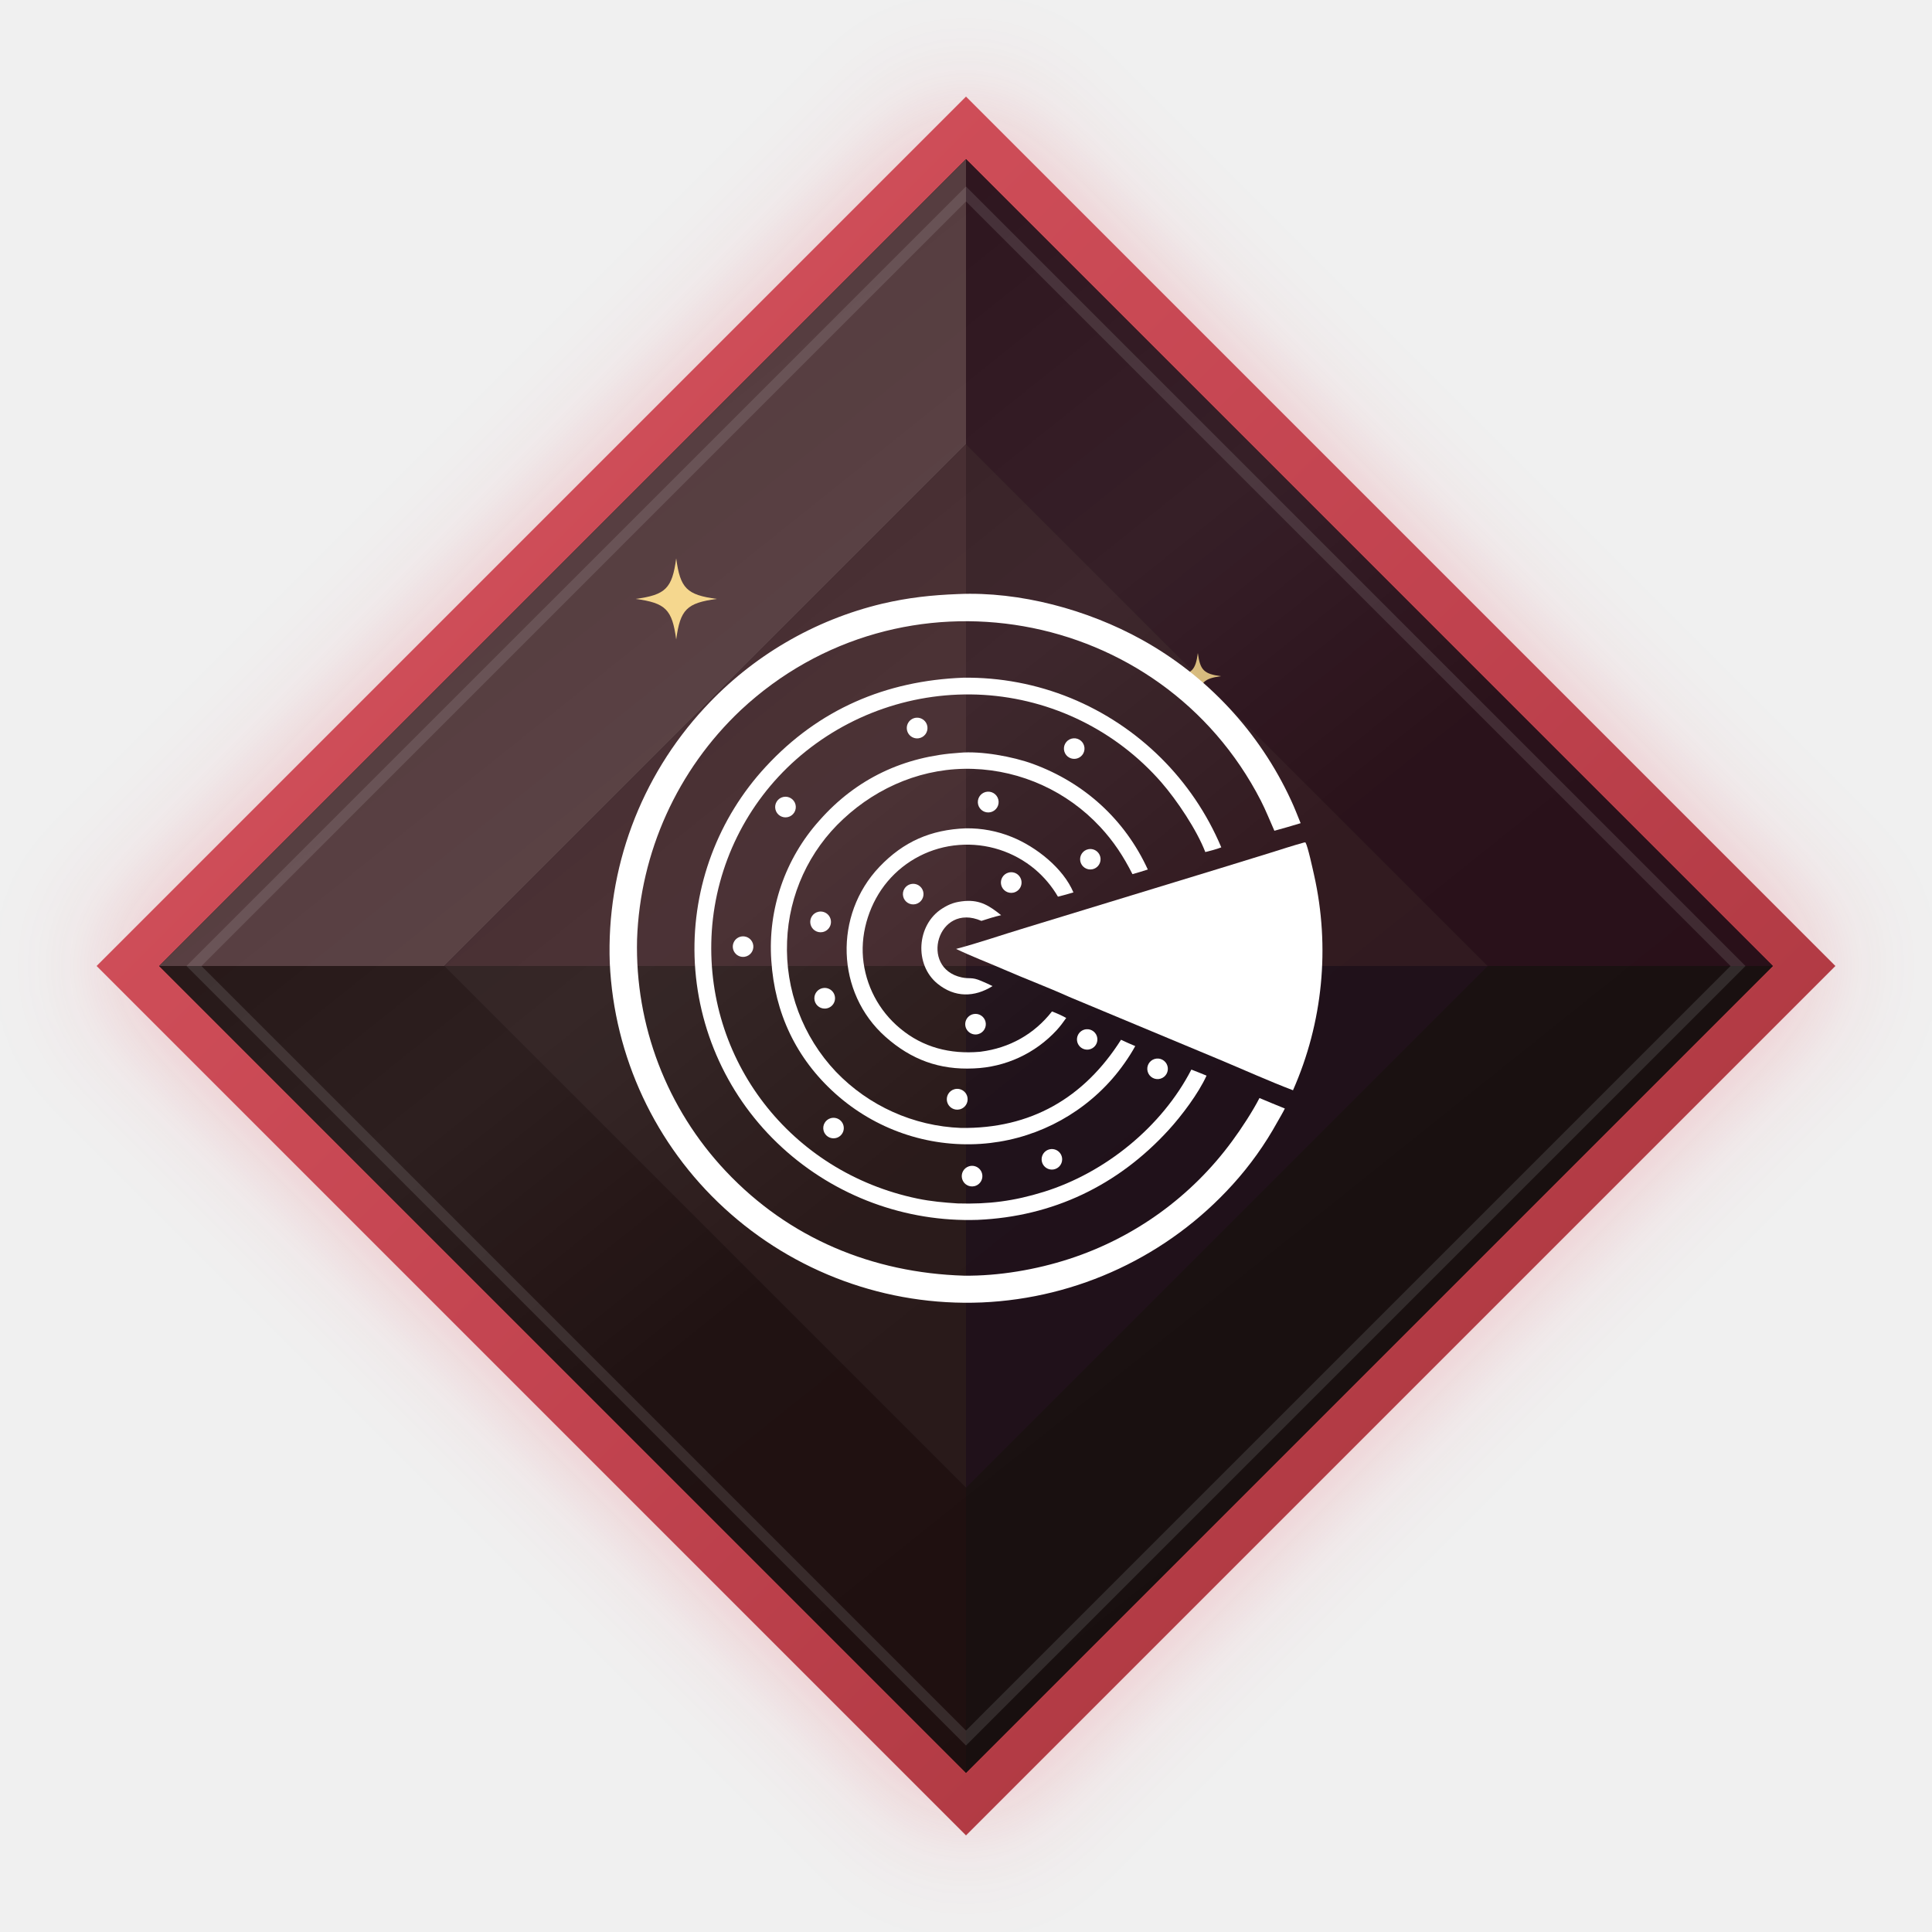
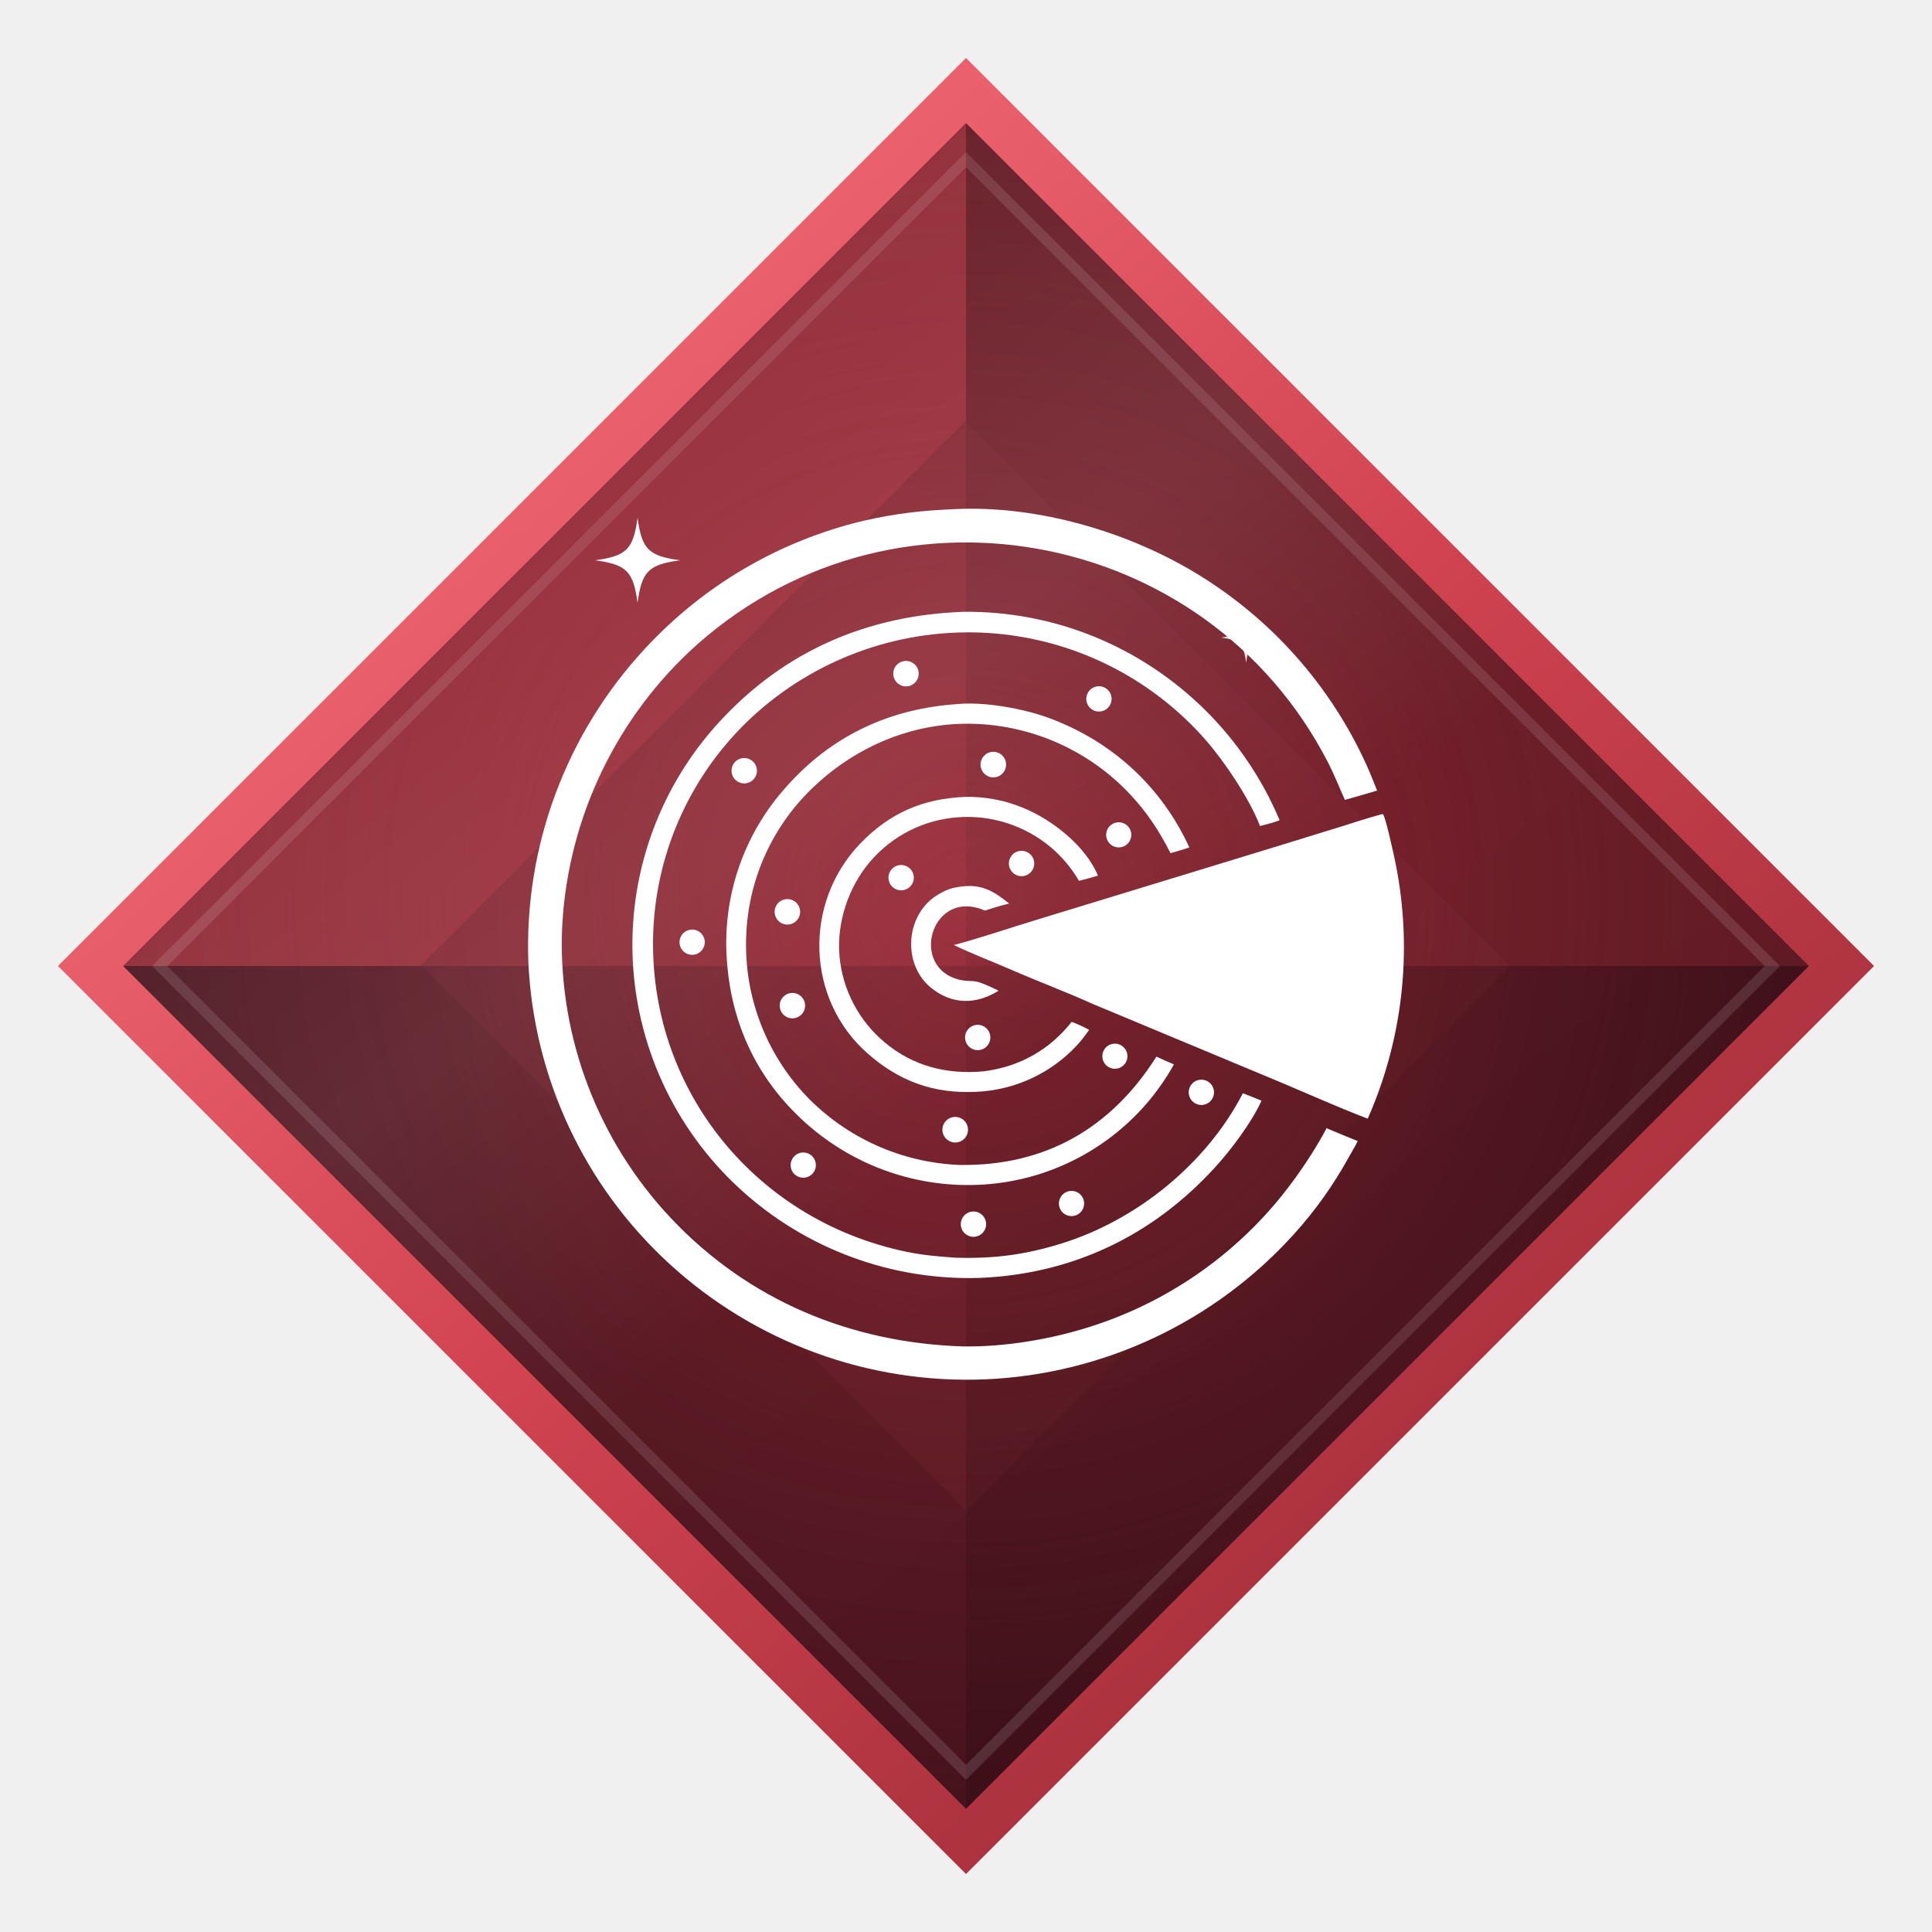
<svg xmlns="http://www.w3.org/2000/svg" viewBox="0 0 200 200" width="200" height="200" role="img" aria-label="radar">
  <defs>
-     <linearGradient id="rb_radar" x1="0" y1="0" x2="1" y2="1">
-       <stop offset="0" stop-color="#DA5660" />
-       <stop offset=".55" stop-color="#C0424E" />
-       <stop offset="1" stop-color="#A13238" />
+     <linearGradient id="rb_radar" x1=".05" y1="0" x2=".95" y2="1">
+       <stop offset="0" stop-color="#FF7A84" />
+       <stop offset=".5" stop-color="#D14351" />
+       <stop offset="1" stop-color="#8E2530" />
    </linearGradient>
    <linearGradient id="st_radar" x1=".1" y1="0" x2=".9" y2="1">
      <stop offset="0" stop-color="#fff" stop-opacity="0" />
-       <stop offset=".40" stop-color="#fff" stop-opacity=".075" />
+       <stop offset=".38" stop-color="#fff" stop-opacity=".10" />
      <stop offset=".56" stop-color="#fff" stop-opacity=".02" />
      <stop offset="1" stop-color="#fff" stop-opacity="0" />
    </linearGradient>
-     <filter id="g1_radar" x="-45%" y="-45%" width="190%" height="190%">
-       <feGaussianBlur stdDeviation="6" />
-     </filter>
-     <filter id="g2_radar" x="-60%" y="-60%" width="220%" height="220%">
-       <feGaussianBlur stdDeviation="13" />
-     </filter>
+     <radialGradient id="ig_radar" cx=".5" cy=".46" r=".55">
+       <stop offset="0" stop-color="#B22C3A" stop-opacity="0.55" />
+       <stop offset=".6" stop-color="#B22C3A" stop-opacity=".18" />
+       <stop offset="1" stop-color="#B22C3A" stop-opacity="0" />
+     </radialGradient>
    <clipPath id="cp_radar">
-       <path d="M100.00,16.48 L183.52,100.00 L100.00,183.52 L16.48,100.00 Z" />
+       <path d="M100.00,12.77 L187.23,100.00 L100.00,187.23 L12.77,100.00 Z" />
    </clipPath>
    <mask id="pk_radar" maskUnits="userSpaceOnUse" x="0" y="0" width="200" height="200">
-       <g transform="translate(57.195,55.356) scale(0.098381)">
+       <g transform="translate(47.413,45.154) scale(0.120864)">
        <path fill="#fff" d="M 426.679,62.421 C 491.875,59.492 563.216,78.923 620.01,110.384 C 688.96,148.558 743.96,207.699 777.038,279.234 C 780.645,286.899 784.008,295.6 787.2,303.508 C 778.037,306.308 768.831,308.967 759.585,311.486 C 754.874,300.986 750.58,289.988 745.334,279.775 C 640.405,75.503 367.152,26.605 198.061,184.573 C 131.416,247.484 92.228,334.11 88.979,425.7 C 86.691,516.155 120.243,603.85 182.324,669.678 C 248.841,740.324 336.667,776.688 433.005,779.637 C 469.475,780.064 509.052,773.307 543.708,762.011 C 612.494,739.692 672.504,696.28 715.226,637.932 C 724.391,625.595 736.917,606.405 743.894,592.714 C 752.761,596.469 761.661,600.144 770.594,603.739 C 768.592,607.898 765.061,613.799 762.731,617.936 C 749.699,641.563 733.965,663.594 715.846,683.588 C 647.962,758.703 552.787,803.454 451.636,807.817 C 351.763,811.922 254.341,776.235 180.753,708.587 C 108.131,641.913 64.819,549.228 60.262,450.747 C 56.584,351.464 92.506,254.789 160.122,181.997 C 210.194,127.732 275.299,89.616 347.127,72.513 C 374.594,66.114 398.709,63.504 426.679,62.421 Z" />
        <path fill="#fff" d="M 791.18,323.743 L 792.343,323.832 C 794.837,328.035 800.026,352.233 801.364,358.105 C 818.393,434.018 810.612,513.392 779.166,584.553 C 752.999,574.552 726.762,562.684 700.81,551.837 L 543.75,486.332 C 521.059,476.089 497.397,467.248 474.554,457.285 C 457.943,450.041 441.015,443.697 424.676,435.807 C 448.85,429.393 472.38,421.198 496.38,413.951 L 699.419,351.909 L 754.473,334.944 C 766.626,331.168 778.922,327.091 791.18,323.743 Z" />
        <path fill="#fff" d="M 432.237,150.432 C 470.942,149.922 509.354,157.195 545.193,171.818 C 616.727,201.182 673.722,257.678 703.714,328.951 C 698.779,330.91 692.09,332.596 686.906,333.893 C 677.816,310.364 657.008,279.332 640.567,260.434 C 593.01,206.014 525.641,172.907 453.504,168.505 C 381.452,164.212 310.628,188.596 256.49,236.334 C 204.33,282.439 172.412,347.222 167.64,416.675 C 158.661,552.504 250.585,670.833 384.084,698.546 C 398.206,701.478 411.862,702.671 426.24,703.613 C 458.968,704.582 485.626,701.184 517.09,691.391 C 581.45,671.359 641.208,622.985 672.228,562.775 C 677.363,564.656 683.076,567.099 688.199,569.159 C 679.754,587.802 662.009,611.349 648.313,626.337 C 594.892,684.799 526.461,717.482 447.39,720.912 C 371.49,723.444 297.621,696.129 241.63,644.825 C 185.086,593.07 151.855,520.662 149.485,444.045 C 147.271,370.065 174.235,298.182 224.558,243.91 C 280.263,183.666 350.648,153.565 432.237,150.432 Z" />
        <path fill="#fff" d="M 428.368,229.413 C 450.853,227.293 484.388,233.392 505.543,241.145 C 559.712,260.998 602.319,299.72 626.402,352.259 C 621.055,353.999 615.672,355.626 610.256,357.141 C 600.77,338.433 590.537,322.722 576.166,307.304 C 541.528,270.076 493.502,248.156 442.683,246.379 C 391.603,244.591 343.054,264.511 305.945,299.121 C 269.91,332.474 248.641,378.804 246.838,427.872 C 244.732,478.699 263.292,528.213 298.289,565.132 C 332.818,601.077 379.933,622.242 429.738,624.183 C 503.109,625.195 559.245,592.803 598.204,531.418 C 603.183,533.801 608.108,535.892 613.178,538.062 C 606.908,549.587 597.661,562.605 588.968,572.524 C 553.724,612.818 503.898,637.435 450.481,640.946 C 394.347,644.626 339.51,625.547 297.756,588.198 C 256.264,551.084 233.79,503.128 230.221,447.896 C 226.483,394.033 244.719,340.952 280.772,300.76 C 319.649,256.577 369.889,233.136 428.368,229.413 Z" />
        <path fill="#fff" d="M 434.793,308.929 C 451.498,308.653 468.084,311.777 483.544,318.111 C 508.862,328.403 537.339,350.73 548.135,376.366 C 542.502,378.099 537.557,379.402 531.845,380.82 C 525.52,369.988 517.406,360.305 507.849,352.18 C 485.544,333.4 456.744,324.152 427.675,326.436 C 398.438,328.648 371.323,342.542 352.45,364.982 C 334.27,386.577 324.276,416.818 326.716,445.026 C 329.249,474.027 343.285,500.808 365.693,519.391 C 389.778,539.581 418.56,546.713 449.424,544.071 C 449.86,544.024 450.294,543.972 450.728,543.917 C 480.859,540.049 506.822,525.574 525.557,501.618 C 530.716,503.523 535.725,505.808 540.544,508.456 C 537.363,512.993 534.324,517.128 530.577,521.237 C 508.009,545.776 476.581,560.291 443.267,561.561 C 406.999,563.256 377.465,552.304 350.478,528.391 C 298.024,481.91 295.929,399.896 344.022,349.43 C 369.407,322.793 398.16,310.344 434.793,308.929 Z" />
        <path fill="#fff" d="M 433.912,385.41 C 450.1,384.127 460.105,390.676 472.048,400.308 C 464.666,401.991 458.553,404.01 451.31,406.312 C 405.182,386.236 385.482,456.075 430.508,465.778 C 439.242,467.661 440.802,465.074 451.024,469.461 C 455.328,471.28 458.845,472.832 463.02,474.926 C 443.949,486.879 423.312,487.14 405.233,472.5 C 380.407,452.397 383.079,410.374 410.005,393.346 C 418.256,388.129 424.144,386.296 433.912,385.41 Z" />
        <path fill="#fff" d="M 422.862,583.458 C 426.654,582.384 430.731,583.43 433.538,586.196 C 436.346,588.963 437.451,593.024 436.433,596.832 C 435.415,600.64 432.431,603.608 428.617,604.604 C 422.804,606.123 416.851,602.677 415.273,596.88 C 413.695,591.082 417.08,585.095 422.862,583.458 Z" />
        <path fill="#fff" d="M 457.788,270.353 C 463.827,269.966 469.034,274.554 469.411,280.594 C 469.788,286.634 465.192,291.833 459.152,292.201 C 453.124,292.568 447.939,287.984 447.562,281.957 C 447.186,275.931 451.762,270.738 457.788,270.353 Z" />
        <path fill="#fff" d="M 279.754,396.737 C 283.599,395.887 287.603,397.175 290.232,400.106 C 292.861,403.038 293.706,407.158 292.445,410.888 C 291.183,414.618 288.01,417.379 284.142,418.113 C 278.283,419.224 272.618,415.427 271.419,409.586 C 270.22,403.745 273.931,398.023 279.754,396.737 Z" />
        <path fill="#fff" d="M 382.544,192.554 C 388.468,191.93 393.796,196.178 394.506,202.093 C 395.217,208.008 391.047,213.397 385.143,214.195 C 381.247,214.721 377.368,213.107 374.995,209.972 C 372.621,206.837 372.12,202.667 373.684,199.059 C 375.248,195.451 378.633,192.965 382.544,192.554 Z" />
        <path fill="#fff" d="M 285.682,476.87 C 289.618,476.608 293.387,478.497 295.533,481.807 C 297.679,485.116 297.867,489.328 296.023,492.815 C 294.179,496.301 290.592,498.517 286.649,498.606 C 280.733,498.74 275.795,494.122 275.532,488.211 C 275.27,482.299 279.778,477.262 285.682,476.87 Z" />
        <path fill="#fff" d="M 242.73,275.934 C 248.559,274.603 254.368,278.23 255.731,284.052 C 257.094,289.873 253.498,295.702 247.684,297.097 C 241.825,298.502 235.941,294.872 234.568,289.006 C 233.194,283.139 236.856,277.275 242.73,275.934 Z" />
        <path fill="#fff" d="M 479.893,355.479 C 483.687,354.47 487.73,355.585 490.469,358.398 C 493.208,361.21 494.217,365.281 493.108,369.047 C 492,372.812 488.946,375.687 485.12,376.567 C 479.342,377.894 473.567,374.346 472.141,368.592 C 470.715,362.838 474.164,357.002 479.893,355.479 Z" />
        <path fill="#fff" d="M 438.219,664.539 C 441.984,663.353 446.096,664.305 448.956,667.024 C 451.817,669.744 452.975,673.803 451.981,677.622 C 450.986,681.442 447.996,684.421 444.172,685.4 C 438.478,686.859 432.658,683.518 431.045,677.866 C 429.432,672.214 432.613,666.305 438.219,664.539 Z" />
        <path fill="#fff" d="M 377.123,367.562 C 382.93,366.235 388.72,369.839 390.093,375.636 C 391.466,381.432 387.907,387.251 382.122,388.669 C 376.272,390.104 370.373,386.497 368.985,380.635 C 367.596,374.773 371.25,368.903 377.123,367.562 Z" />
        <path fill="#fff" d="M 442.628,504.452 C 448.405,503.092 454.201,506.631 455.632,512.39 C 457.063,518.15 453.596,523.989 447.854,525.49 C 444.077,526.478 440.06,525.358 437.339,522.558 C 434.617,519.758 433.612,515.711 434.707,511.964 C 435.802,508.216 438.828,505.346 442.628,504.452 Z" />
        <path fill="#fff" d="M 545.981,214.598 C 551.737,212.95 557.739,216.285 559.379,222.043 C 561.02,227.802 557.677,233.799 551.916,235.433 C 546.166,237.063 540.182,233.727 538.544,227.979 C 536.907,222.231 540.234,216.242 545.981,214.598 Z" />
        <path fill="#fff" d="M 633.52,551.618 C 639.274,549.867 645.352,553.14 647.057,558.908 C 648.761,564.676 645.439,570.727 639.657,572.385 C 633.942,574.023 627.975,570.747 626.29,565.045 C 624.605,559.343 627.832,553.35 633.52,551.618 Z" />
        <path fill="#fff" d="M 199.484,422.626 C 205.323,422.057 210.552,426.245 211.272,432.067 C 211.992,437.89 207.94,443.225 202.138,444.094 C 198.249,444.676 194.351,443.104 191.955,439.986 C 189.56,436.868 189.044,432.697 190.609,429.089 C 192.173,425.482 195.571,423.008 199.484,422.626 Z" />
        <path fill="#fff" d="M 292.697,613.935 C 296.471,612.843 300.541,613.885 303.326,616.658 C 306.11,619.431 307.169,623.497 306.092,627.275 C 305.014,631.054 301.97,633.95 298.142,634.838 C 292.44,636.16 286.722,632.701 285.247,627.037 C 283.771,621.372 287.075,615.563 292.697,613.935 Z" />
        <path fill="#fff" d="M 523.617,646.566 C 526.8,646.011 530.065,646.91 532.515,649.017 C 534.965,651.124 536.343,654.218 536.27,657.448 C 536.157,662.48 532.584,666.766 527.655,667.782 C 523.837,668.57 519.892,667.239 517.331,664.3 C 514.77,661.362 513.992,657.271 515.294,653.597 C 516.596,649.923 519.777,647.236 523.617,646.566 Z" />
        <path fill="#fff" d="M 563.928,330.881 C 567.032,330.295 570.237,331.103 572.692,333.09 C 575.148,335.078 576.606,338.044 576.68,341.202 C 576.802,346.401 573.189,350.943 568.096,351.994 C 562.241,353.202 556.523,349.405 555.365,343.539 C 554.207,337.674 558.052,331.989 563.928,330.881 Z" />
        <path fill="#fff" d="M 561.575,520.347 C 567.387,519.784 572.585,523.965 573.283,529.762 C 573.981,535.56 569.923,540.854 564.144,541.687 C 560.283,542.244 556.424,540.665 554.06,537.563 C 551.695,534.46 551.197,530.321 552.758,526.746 C 554.318,523.171 557.693,520.722 561.575,520.347 Z" />
      </g>
    </mask>
  </defs>
-   <path d="M100.00,10.00 L190.00,100.00 L100.00,190.00 L10.00,100.00 Z" fill="#E63946" opacity=".28" filter="url(#g1_radar)" />
-   <path d="M100.00,10.00 L190.00,100.00 L100.00,190.00 L10.00,100.00 Z" fill="url(#rb_radar)" />
-   <path d="M100.00,16.48 L183.52,100.00 L100.00,183.52 L16.48,100.00 Z" fill="#1A0E11" />
+   <path d="M100.00,6.00 L194.00,100.00 L100.00,194.00 L6.00,100.00 Z" fill="url(#rb_radar)" />
+   <path d="M100.00,12.77 L187.23,100.00 L100.00,187.23 L12.77,100.00 Z" fill="#1A0E11" />
  <g clip-path="url(#cp_radar)">
-     <path d="M100.00,46.00 L46.00,100.00 L16.48,100.00 L100.00,16.48 Z" fill="#4F3538" />
-     <path d="M100.00,46.00 L154.00,100.00 L183.52,100.00 L100.00,16.48 Z" fill="#260D16" />
-     <path d="M100.00,154.00 L46.00,100.00 L16.48,100.00 L100.00,183.52 Z" fill="#1C0D0D" />
-     <path d="M100.00,154.00 L154.00,100.00 L183.52,100.00 L100.00,183.52 Z" fill="#160D0D" />
-     <path d="M100.00,100.00 L46.00,100.00 L100.00,46.00 Z" fill="#3D2226" />
-     <path d="M100.00,100.00 L154.00,100.00 L100.00,46.00 Z" fill="#2E161C" />
-     <path d="M100.00,100.00 L46.00,100.00 L100.00,154.00 Z" fill="#261616" />
-     <path d="M100.00,100.00 L154.00,100.00 L100.00,154.00 Z" fill="#1C0D16" />
-     <path d="M100.00,20.08 L179.92,100.00 L100.00,179.92 L20.08,100.00 Z" fill="none" stroke="#fff" stroke-opacity=".11" stroke-width="1.1" />
-     <path d="M100.00,16.48 L183.52,100.00 L100.00,183.52 L16.48,100.00 Z" fill="url(#st_radar)" />
+     <path d="M100.00,43.60 L43.60,100.00 L12.77,100.00 L100.00,12.77 Z" fill="#8C2733" />
+     <path d="M100.00,43.60 L156.40,100.00 L187.23,100.00 L100.00,12.77 Z" fill="#5A1620" />
+     <path d="M100.00,156.40 L43.60,100.00 L12.77,100.00 L100.00,187.23 Z" fill="#43101A" />
+     <path d="M100.00,156.40 L156.40,100.00 L187.23,100.00 L100.00,187.23 Z" fill="#380D16" />
+     <path d="M100.00,100.00 L43.60,100.00 L100.00,43.60 Z" fill="#75202C" />
+     <path d="M100.00,100.00 L156.40,100.00 L100.00,43.60 Z" fill="#5E1A25" />
+     <path d="M100.00,100.00 L43.60,100.00 L100.00,156.40 Z" fill="#4E1520" />
+     <path d="M100.00,100.00 L156.40,100.00 L100.00,156.40 Z" fill="#3E1019" />
+     <path d="M100.00,16.53 L183.47,100.00 L100.00,183.47 L16.53,100.00 Z" fill="none" stroke="#fff" stroke-opacity=".13" stroke-width="1.1" />
+     <path d="M100.00,12.77 L187.23,100.00 L100.00,187.23 L12.77,100.00 Z" fill="url(#ig_radar)" />
+     <path d="M100.00,12.77 L187.23,100.00 L100.00,187.23 L12.77,100.00 Z" fill="url(#st_radar)" />
  </g>
-   <path d="M70.00,57.80 C70.42,60.91 71.09,61.58 74.20,62.00 C71.09,62.42 70.42,63.09 70.00,66.20 C69.58,63.09 68.91,62.42 65.80,62.00 C68.91,61.58 69.58,60.91 70.00,57.80 Z" fill="#F5D78E" />
-   <path d="M124.00,67.60 C124.24,69.38 124.62,69.76 126.40,70.00 C124.62,70.24 124.24,70.62 124.00,72.40 C123.76,70.62 123.38,70.24 121.60,70.00 C123.38,69.76 123.76,69.38 124.00,67.60 Z" fill="#F5D78E" opacity=".85" />
+   <path d="M66.00,53.60 C66.44,56.86 67.14,57.56 70.40,58.00 C67.14,58.44 66.44,59.14 66.00,62.40 C65.56,59.14 64.86,58.44 61.60,58.00 C64.86,57.56 65.56,56.86 66.00,53.60 Z" fill="#FFFFFF" />
+   <path d="M129.00,63.40 C129.26,65.32 129.68,65.74 131.60,66.00 C129.68,66.26 129.26,66.68 129.00,68.60 C128.74,66.68 128.32,66.26 126.40,66.00 C128.32,65.74 128.74,65.32 129.00,63.40 Z" fill="#FFFFFF" opacity=".85" />
  <rect x="0" y="0" width="200" height="200" fill="#FFFFFF" mask="url(#pk_radar)" />
</svg>
